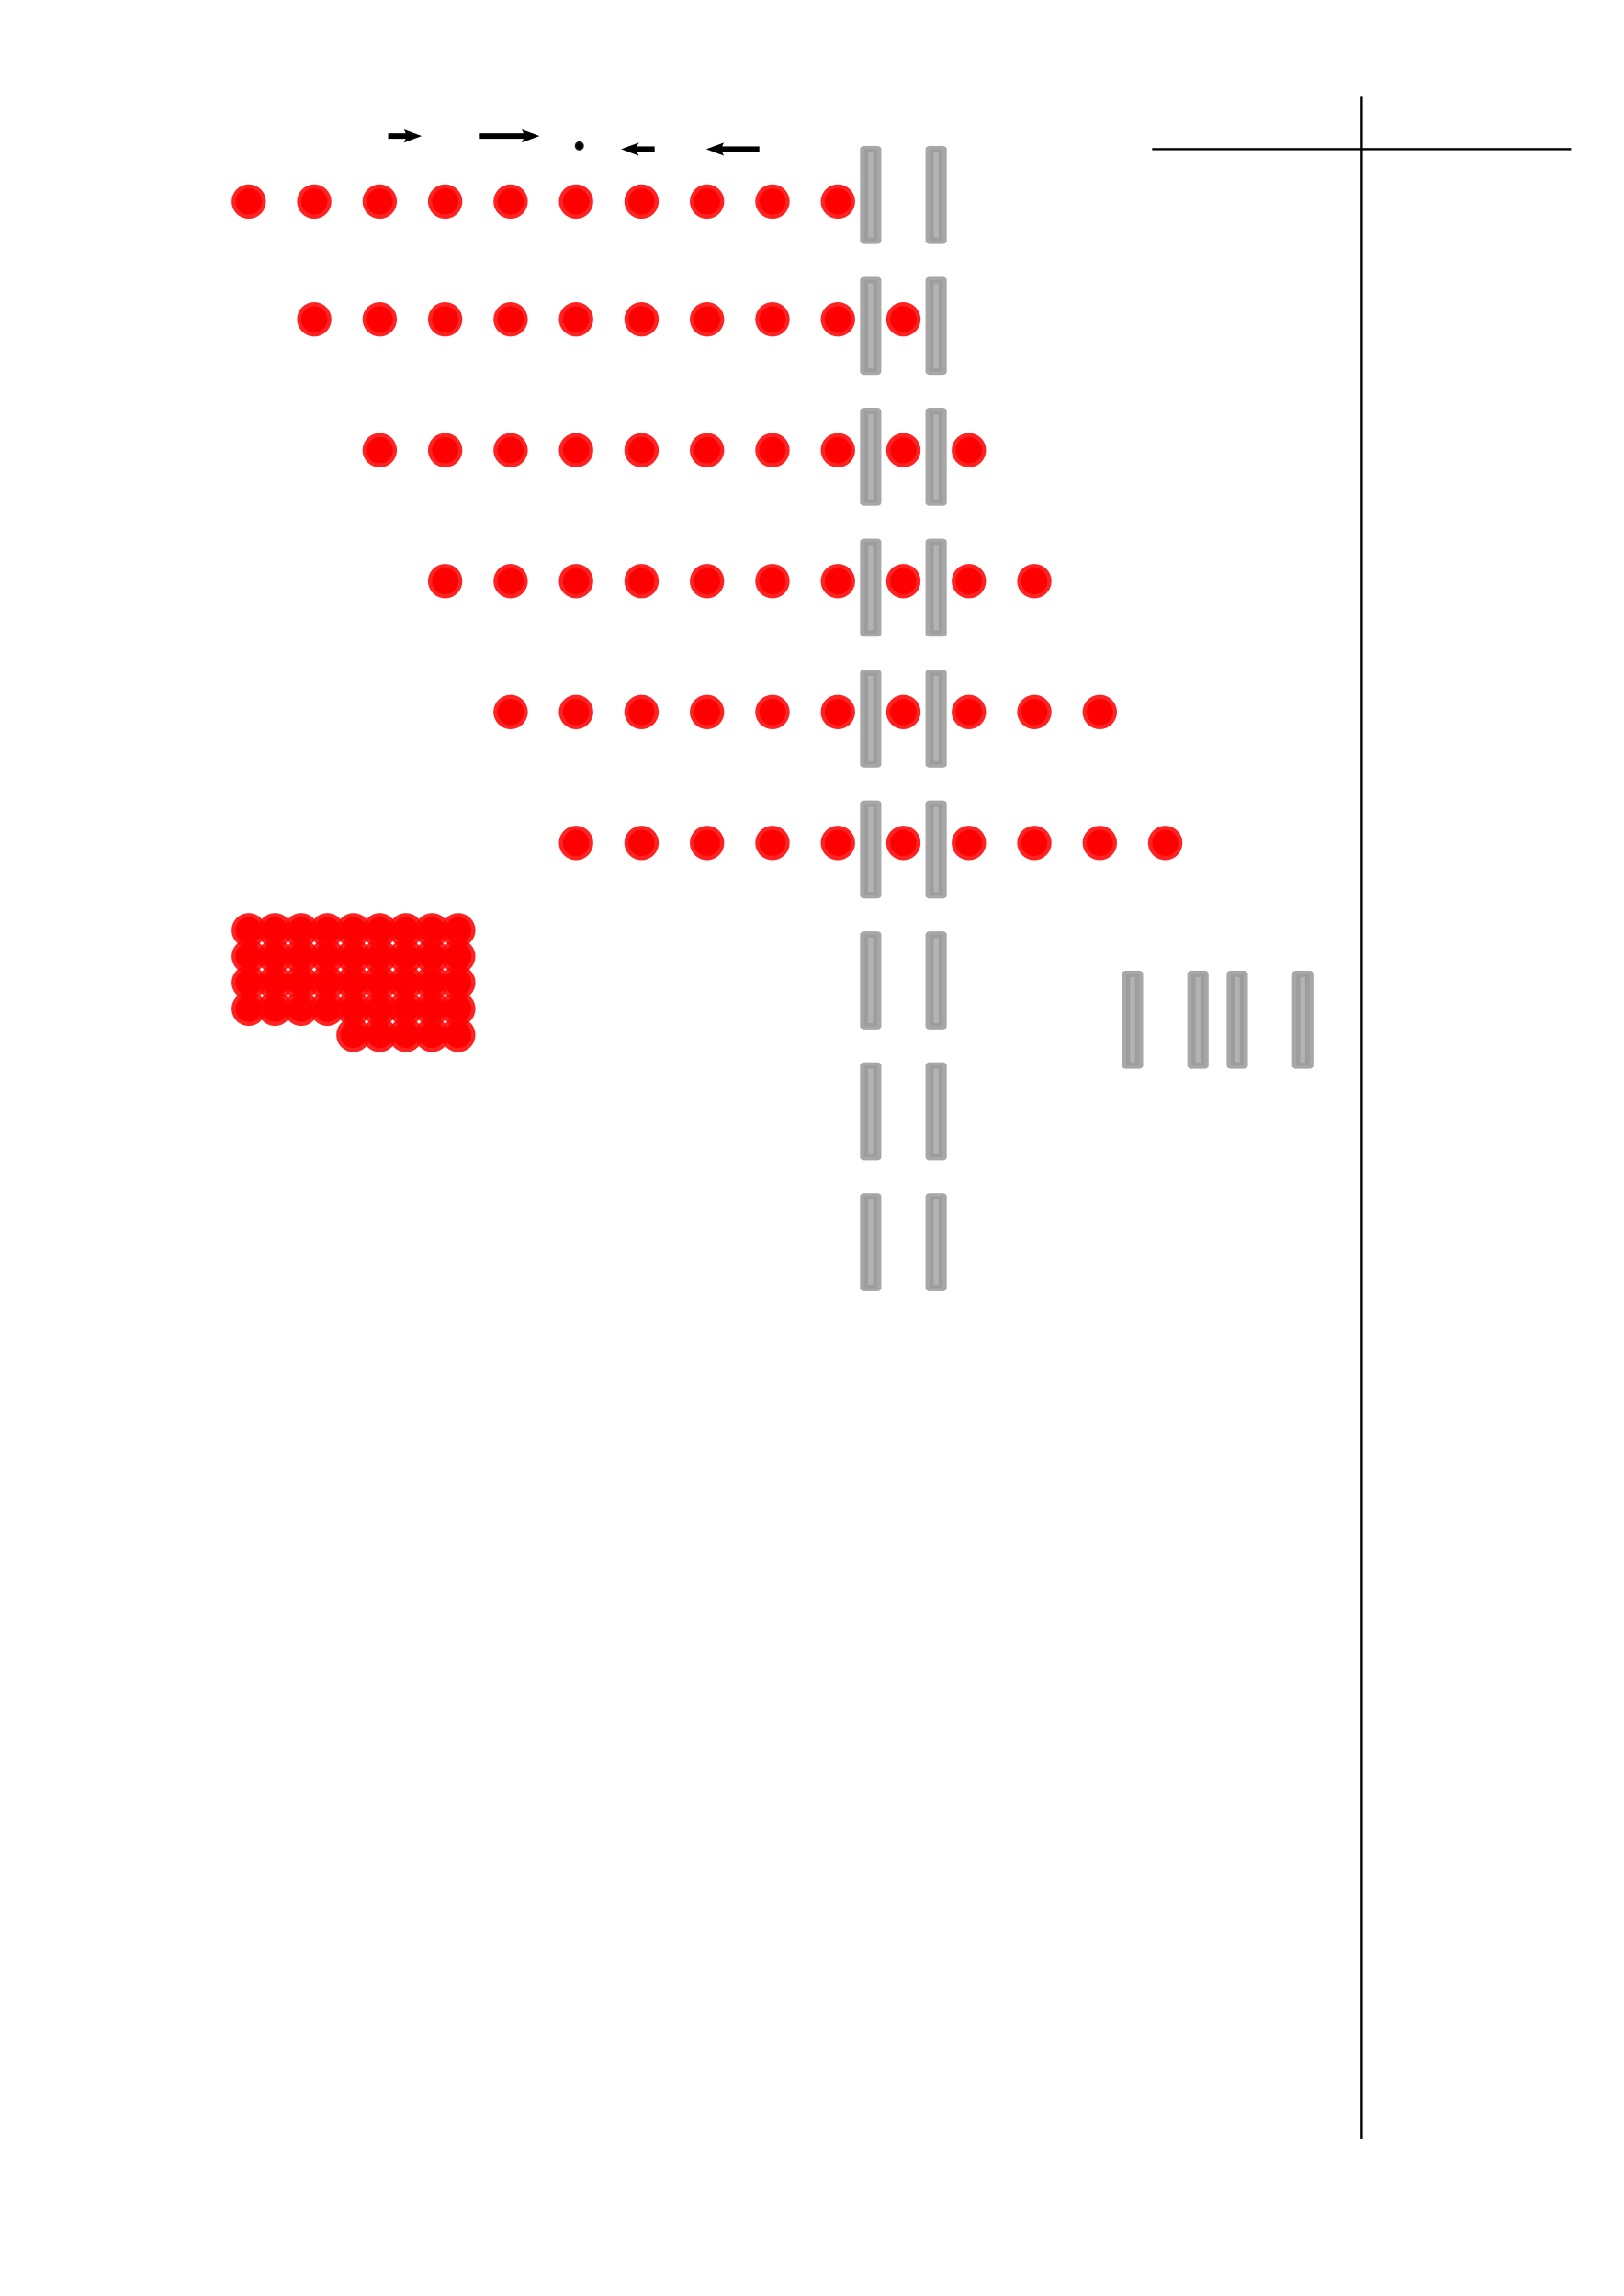
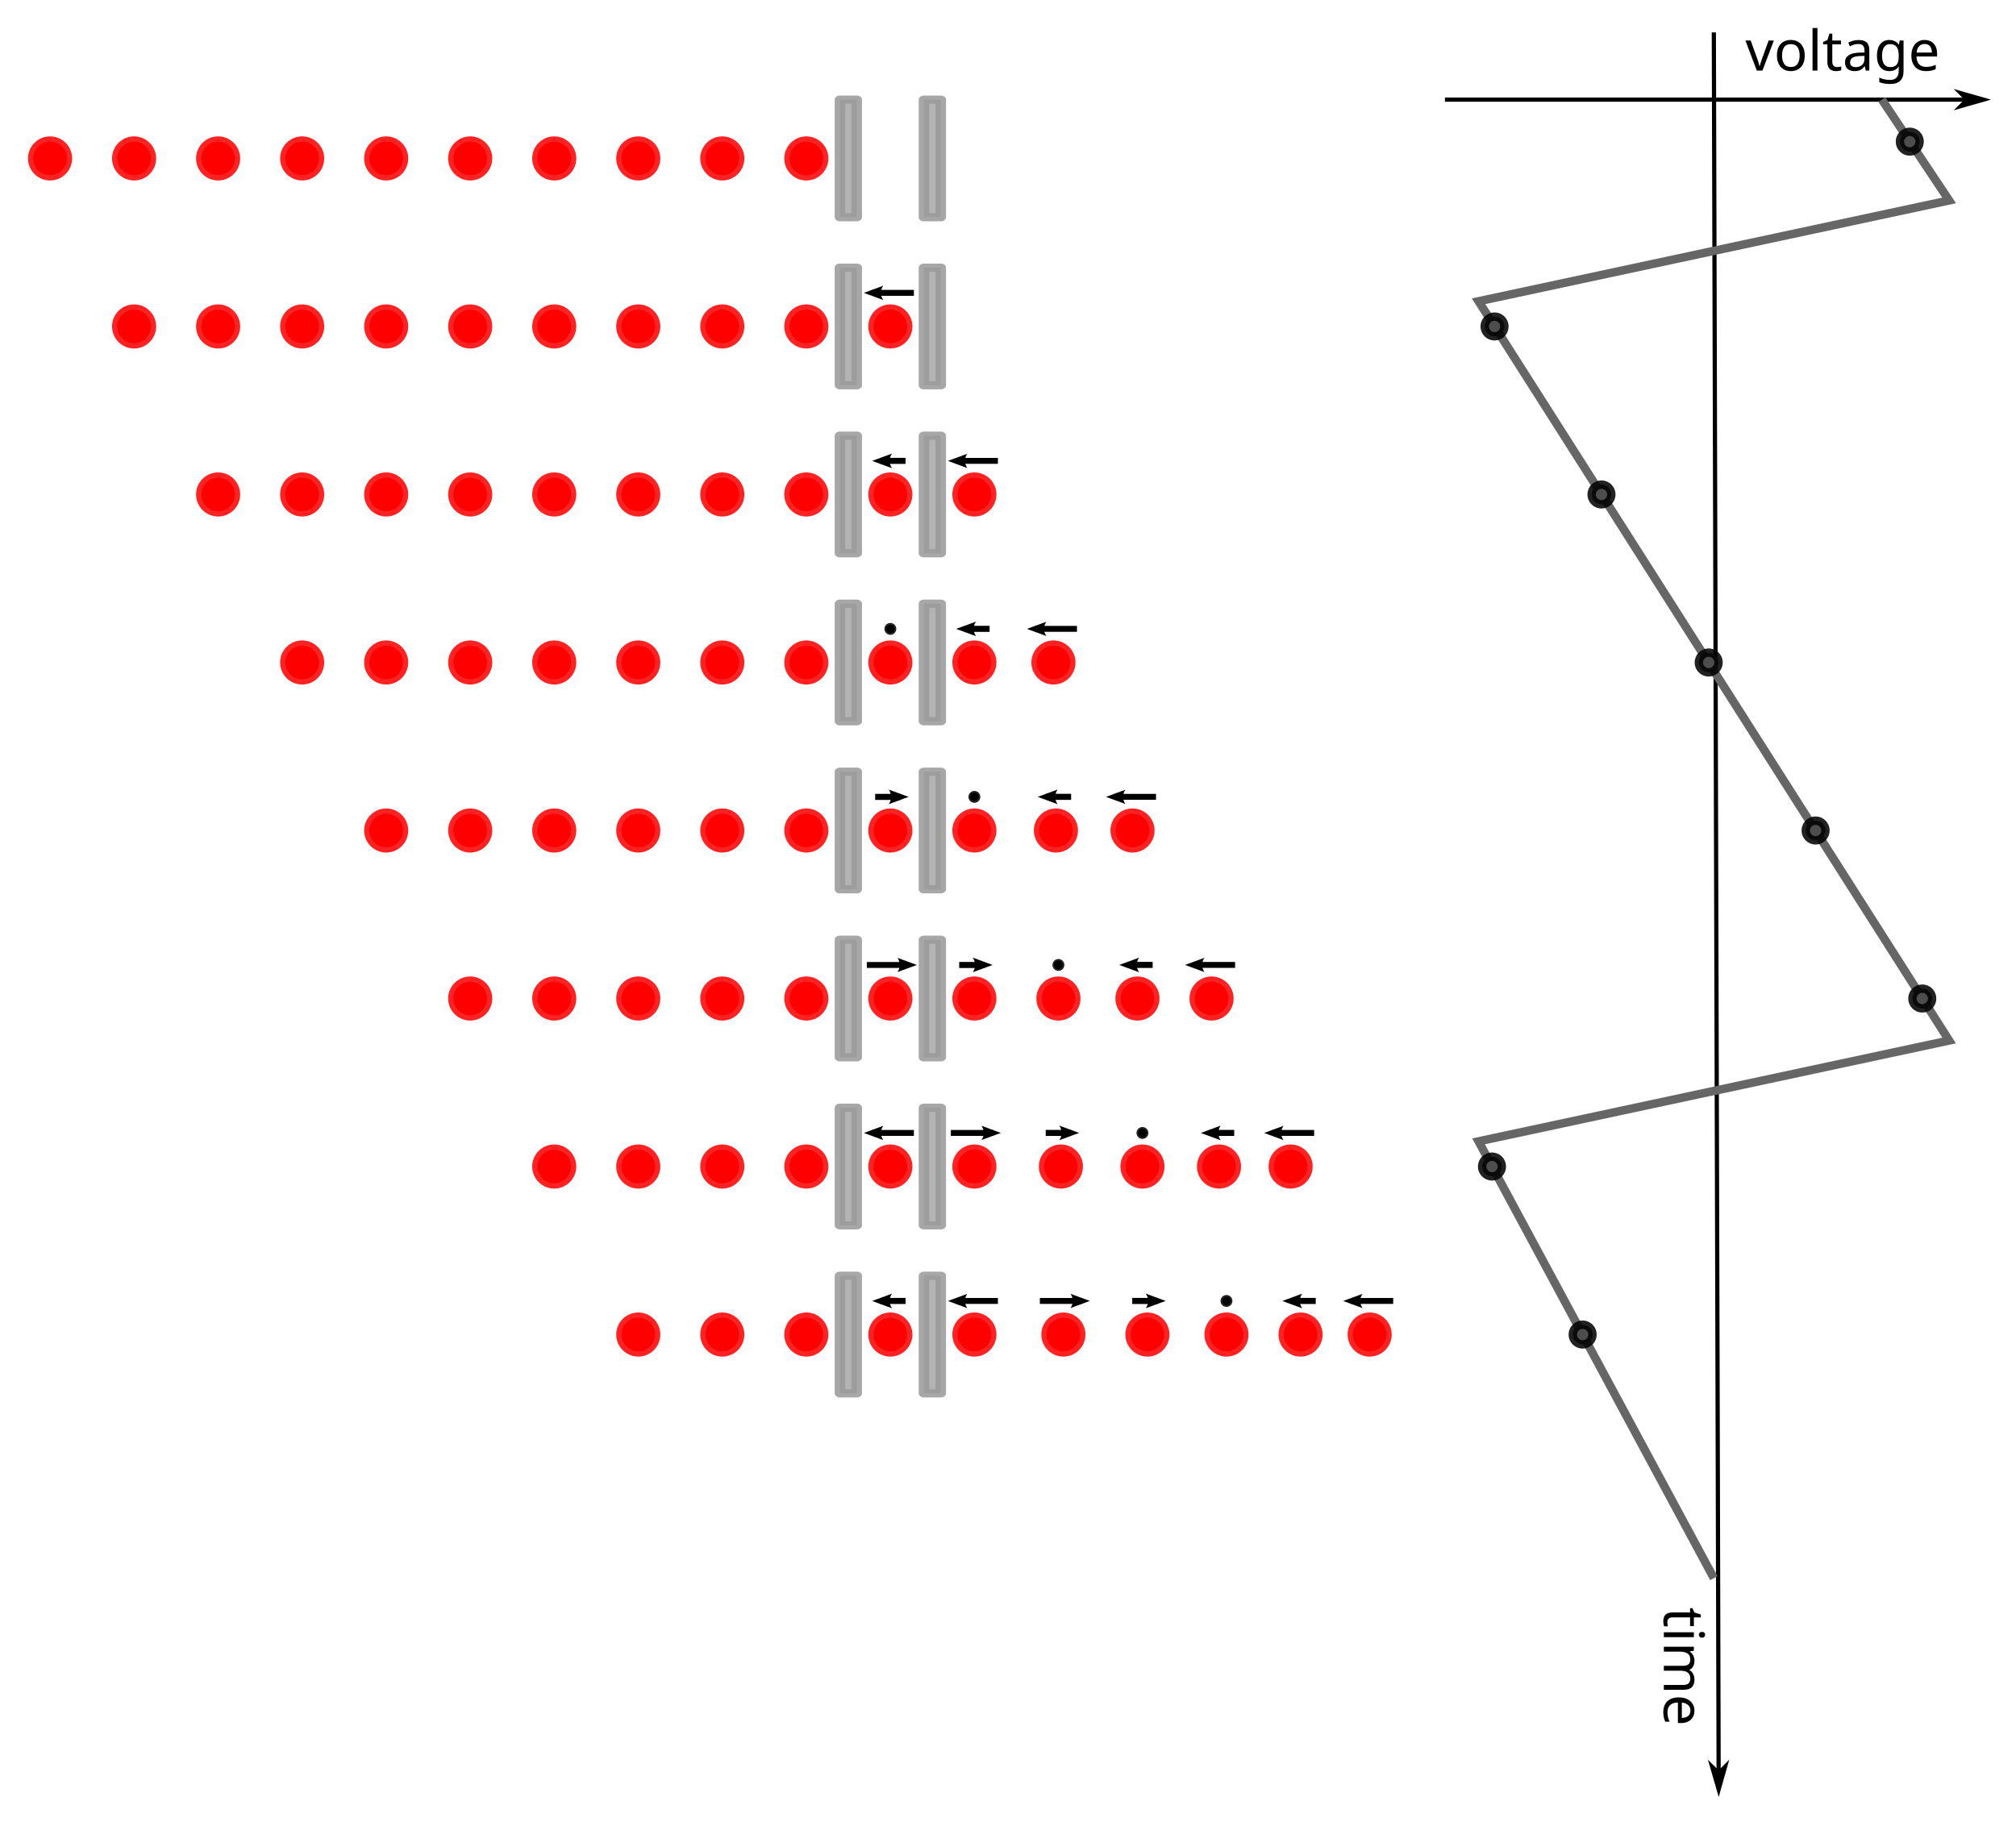
- <svg xmlns="http://www.w3.org/2000/svg" xmlns:xlink="http://www.w3.org/1999/xlink" width="744.094" height="1052.362" id="svg2" version="1.1">
+ <svg xmlns="http://www.w3.org/2000/svg" xmlns:xlink="http://www.w3.org/1999/xlink" width="719.75" height="650.647" id="svg2" version="1.1">
  <defs id="defs4">
-     <marker orient="auto" refY="0.0" refX="0.0" id="Arrow2Mstart" style="overflow:visible">
-       <path id="path4041" style="font-size:12.0;fill-rule:evenodd;stroke-width:0.625;stroke-linejoin:round" d="M 8.719,4.034 L -2.207,0.016 L 8.719,-4.002 C 6.973,-1.63 6.983,1.616 8.719,4.034 z " transform="scale(0.6) translate(0,0)" />
-     </marker>
-     <marker orient="auto" refY="0.0" refX="0.0" id="Arrow2Sstart" style="overflow:visible">
-       <path id="path4047" style="font-size:12.0;fill-rule:evenodd;stroke-width:0.625;stroke-linejoin:round" d="M 8.719,4.034 L -2.207,0.016 L 8.719,-4.002 C 6.973,-1.63 6.983,1.616 8.719,4.034 z " transform="scale(0.3) translate(-2.3,0)" />
-     </marker>
-     <marker orient="auto" refY="0.0" refX="0.0" id="Arrow1Mstart" style="overflow:visible">
-       <path id="path4023" d="M 0.0,0.0 L 5.0,-5.0 L -12.5,0.0 L 5.0,5.0 L 0.0,0.0 z " style="fill-rule:evenodd;stroke:#000000;stroke-width:1.0pt;marker-start:none" transform="scale(0.4) translate(10,0)" />
-     </marker>
-     <marker orient="auto" refY="0.0" refX="0.0" id="Arrow1Sstart" style="overflow:visible">
-       <path id="path4029" d="M 0.0,0.0 L 5.0,-5.0 L -12.5,0.0 L 5.0,5.0 L 0.0,0.0 z " style="fill-rule:evenodd;stroke:#000000;stroke-width:1.0pt;marker-start:none" transform="scale(0.2) translate(6,0)" />
-     </marker>
-     <marker orient="auto" refY="0.0" refX="0.0" id="Arrow1Lstart" style="overflow:visible">
-       <path id="path4017" d="M 0.0,0.0 L 5.0,-5.0 L -12.5,0.0 L 5.0,5.0 L 0.0,0.0 z " style="fill-rule:evenodd;stroke:#000000;stroke-width:1.0pt;marker-start:none" transform="scale(0.8) translate(12.5,0)" />
+     <marker orient="auto" refY="0" refX="0" id="Arrow1Lend" style="overflow:visible">
+       <path id="path4324" d="M 0,0 5,-5 -12.5,0 5,5 0,0 z" style="fill-rule:evenodd;stroke:#000000;stroke-width:1pt;marker-start:none" transform="matrix(-0.8,0,0,-0.8,-10,0)" />
+     </marker>
+     <marker orient="auto" refY="0" refX="0" id="Arrow1Mend" style="overflow:visible">
+       <path id="path4330" d="M 0,0 5,-5 -12.5,0 5,5 0,0 z" style="fill-rule:evenodd;stroke:#000000;stroke-width:1pt;marker-start:none" transform="matrix(-0.4,0,0,-0.4,-4,0)" />
+     </marker>
+     <marker orient="auto" refY="0" refX="0" id="Arrow2Mstart" style="overflow:visible">
+       <path id="path4041" style="font-size:12px;fill-rule:evenodd;stroke-width:0.625;stroke-linejoin:round" d="M 8.719,4.034 -2.207,0.016 8.719,-4.002 c -1.745,2.372 -1.735,5.617 -6e-7,8.035 z" transform="scale(0.6,0.6)" />
+     </marker>
+     <marker orient="auto" refY="0" refX="0" id="Arrow2Sstart" style="overflow:visible">
+       <path id="path4047" style="font-size:12px;fill-rule:evenodd;stroke-width:0.625;stroke-linejoin:round" d="M 8.719,4.034 -2.207,0.016 8.719,-4.002 c -1.745,2.372 -1.735,5.617 -6e-7,8.035 z" transform="matrix(0.3,0,0,0.3,-0.69,0)" />
+     </marker>
+     <marker orient="auto" refY="0" refX="0" id="Arrow1Mstart" style="overflow:visible">
+       <path id="path4023" d="M 0,0 5,-5 -12.5,0 5,5 0,0 z" style="fill-rule:evenodd;stroke:#000000;stroke-width:1pt;marker-start:none" transform="matrix(0.4,0,0,0.4,4,0)" />
+     </marker>
+     <marker orient="auto" refY="0" refX="0" id="Arrow1Sstart" style="overflow:visible">
+       <path id="path4029" d="M 0,0 5,-5 -12.5,0 5,5 0,0 z" style="fill-rule:evenodd;stroke:#000000;stroke-width:1pt;marker-start:none" transform="matrix(0.2,0,0,0.2,1.2,0)" />
+     </marker>
+     <marker orient="auto" refY="0" refX="0" id="Arrow1Lstart" style="overflow:visible">
+       <path id="path4017" d="M 0,0 5,-5 -12.5,0 5,5 0,0 z" style="fill-rule:evenodd;stroke:#000000;stroke-width:1pt;marker-start:none" transform="matrix(0.8,0,0,0.8,10,0)" />
    </marker>
  </defs>
-   <g id="layer1">
-     <path style="fill:none;stroke:#000000;stroke-width:1px;stroke-linecap:butt;stroke-linejoin:miter;stroke-opacity:1" d="m 624,44.362 0,936" id="path2987" />
-     <path style="fill:none;stroke:#000000;stroke-width:1px;stroke-linecap:butt;stroke-linejoin:miter;stroke-opacity:1" d="m 528,68.362 192,0" id="path2989" />
-     <path style="fill:#ff0000;stroke:#ff0000;stroke-width:3.75;stroke-linejoin:round;stroke-miterlimit:4;stroke-opacity:0.867;stroke-dasharray:none;stroke-dashoffset:0" id="path2993" d="m 168,86.362 a 6,6 0 1 1 -12,0 6,6 0 1 1 12,0 z" transform="translate(-48,6)" />
-     <use x="0" y="0" xlink:href="#path2993" id="use2995" transform="translate(300,54)" width="744.094" height="1052.362" />
-     <use x="0" y="0" xlink:href="#path2993" transform="translate(30,0)" id="use2997" width="744.094" height="1052.362" />
-     <use x="0" y="0" xlink:href="#path2993" transform="translate(60,0)" id="use2999" width="744.094" height="1052.362" />
-     <use x="0" y="0" xlink:href="#path2993" transform="translate(90,0)" id="use3001" width="744.094" height="1052.362" />
-     <use x="0" y="0" xlink:href="#path2993" transform="translate(120,0)" id="use3003" width="744.094" height="1052.362" />
-     <use x="0" y="0" xlink:href="#path2993" transform="translate(150,0)" id="use3005" width="744.094" height="1052.362" />
-     <use x="0" y="0" xlink:href="#path2993" transform="translate(180,0)" id="use3007" width="744.094" height="1052.362" />
-     <use x="0" y="0" xlink:href="#path2993" transform="translate(210,0)" id="use3009" width="744.094" height="1052.362" />
-     <use x="0" y="0" xlink:href="#path2993" transform="translate(240,0)" id="use3011" width="744.094" height="1052.362" />
-     <use x="0" y="0" xlink:href="#path2993" transform="translate(270,0)" id="use3013" width="744.094" height="1052.362" />
-     <g id="g3019" transform="matrix(1,0,0,0.7777778,0,15.1916)">
+   <g id="layer1" transform="translate(-12.125,-32.78231)">
+     <path style="fill:none;stroke:#000000;stroke-width:1.5;stroke-linecap:butt;stroke-linejoin:miter;stroke-miterlimit:4;stroke-opacity:1;stroke-dasharray:none;marker-end:url(#Arrow1Mend)" d="m 624,44.362 1.725,627.192" id="path2987" />
+     <path style="fill:none;stroke:#000000;stroke-width:1.5;stroke-linecap:butt;stroke-linejoin:miter;stroke-miterlimit:4;stroke-opacity:1;stroke-dasharray:none;marker-end:url(#Arrow1Mend)" d="m 528,68.362 192,0" id="path2989" />
+     <path style="fill:#ff0000;stroke:#ff0000;stroke-width:3.75;stroke-linejoin:round;stroke-miterlimit:4;stroke-opacity:0.867;stroke-dasharray:none;stroke-dashoffset:0" id="path2993" d="m 168,86.362 c 0,3.314 -2.686,6 -6,6 -3.314,0 -6,-2.686 -6,-6 0,-3.314 2.686,-6 6,-6 3.314,0 6,2.686 6,6 z" transform="translate(-132,3)" />
+     <use x="0" y="0" xlink:href="#path2993" transform="translate(30,2.5237034e-8)" id="use2997" width="744.094" height="1052.362" />
+     <use x="0" y="0" xlink:href="#path2993" transform="translate(60,2.5237034e-8)" id="use2999" width="744.094" height="1052.362" />
+     <use x="0" y="0" xlink:href="#path2993" transform="translate(90,2.5237034e-8)" id="use3001" width="744.094" height="1052.362" />
+     <use x="0" y="0" xlink:href="#path2993" transform="translate(120,2.5237034e-8)" id="use3003" width="744.094" height="1052.362" />
+     <use x="0" y="0" xlink:href="#path2993" transform="translate(150,2.5237034e-8)" id="use3005" width="744.094" height="1052.362" />
+     <use x="0" y="0" xlink:href="#path2993" transform="translate(180,2.5237034e-8)" id="use3007" width="744.094" height="1052.362" />
+     <use x="0" y="0" xlink:href="#path2993" transform="translate(210,2.5237034e-8)" id="use3009" width="744.094" height="1052.362" />
+     <use x="0" y="0" xlink:href="#path2993" transform="translate(240,2.5237034e-8)" id="use3011" width="744.094" height="1052.362" />
+     <use x="0" y="0" xlink:href="#path2993" transform="translate(270,2.5237034e-8)" id="use3013" width="744.094" height="1052.362" />
+     <g id="g3019" transform="matrix(1,0,0,0.7777778,-84,15.1916)">
      <rect y="68.362" x="396" height="54" width="6" id="rect3015" style="fill:#b3b3b3;fill-opacity:1;stroke:#999999;stroke-width:3.75;stroke-linejoin:round;stroke-miterlimit:4;stroke-opacity:0.867;stroke-dasharray:none;stroke-dashoffset:0" />
      <use height="1052.362" width="744.094" transform="translate(30,0)" id="use3017" xlink:href="#rect3015" y="0" x="0" />
    </g>
-     <use x="0" y="0" xlink:href="#g3019" id="use3023" transform="translate(168,378)" width="744.094" height="1052.362" />
    <use x="0" y="0" xlink:href="#g3019" transform="translate(0,60)" id="use3025" width="744.094" height="1052.362" />
-     <use x="0" y="0" xlink:href="#g3019" transform="translate(120,378)" id="use3027" width="744.094" height="1052.362" />
    <use x="0" y="0" xlink:href="#g3019" transform="translate(0,120)" id="use3029" width="744.094" height="1052.362" />
    <use x="0" y="0" xlink:href="#g3019" transform="translate(0,180)" id="use3031" width="744.094" height="1052.362" />
    <use x="0" y="0" xlink:href="#g3019" transform="translate(0,240)" id="use3033" width="744.094" height="1052.362" />
    <use x="0" y="0" xlink:href="#g3019" transform="translate(0,300)" id="use3035" width="744.094" height="1052.362" />
    <use x="0" y="0" xlink:href="#g3019" transform="translate(0,360)" id="use3037" width="744.094" height="1052.362" />
    <use x="0" y="0" xlink:href="#g3019" transform="translate(0,420)" id="use3039" width="744.094" height="1052.362" />
-     <use x="0" y="0" xlink:href="#g3019" transform="translate(0,480)" id="use3041" width="744.094" height="1052.362" />
-     <use x="0" y="0" xlink:href="#use2995" id="use3062" transform="translate(-30,0)" width="744.094" height="1052.362" />
-     <use x="0" y="0" xlink:href="#use2995" transform="translate(-210,60)" id="use3064" width="744.094" height="1052.362" />
-     <use x="0" y="0" xlink:href="#use2995" transform="translate(-180,120)" id="use3066" width="744.094" height="1052.362" />
-     <use x="0" y="0" xlink:href="#use2995" transform="translate(90,180)" id="use3068" width="744.094" height="1052.362" />
-     <use x="0" y="0" xlink:href="#use2995" transform="translate(-180,180)" id="use3070" width="744.094" height="1052.362" />
-     <use x="0" y="0" xlink:href="#use2995" transform="translate(-300,280)" id="use3072" width="744.094" height="1052.362" />
-     <use x="0" y="0" xlink:href="#use2995" transform="translate(-300,292)" id="use3074" width="744.094" height="1052.362" />
-     <use x="0" y="0" xlink:href="#use2995" transform="translate(-300,304)" id="use3076" width="744.094" height="1052.362" />
-     <use x="0" y="0" xlink:href="#use2995" transform="translate(-300,316)" id="use3078" width="744.094" height="1052.362" />
-     <use x="0" y="0" xlink:href="#use2995" transform="translate(-210,120)" id="use3080" width="744.094" height="1052.362" />
-     <use x="0" y="0" xlink:href="#use2995" transform="translate(-90,0)" id="use3082" width="744.094" height="1052.362" />
-     <use x="0" y="0" xlink:href="#use2995" transform="translate(-180,60)" id="use3084" width="744.094" height="1052.362" />
-     <use x="0" y="0" xlink:href="#use2995" transform="translate(-150,120)" id="use3086" width="744.094" height="1052.362" />
-     <use x="0" y="0" xlink:href="#use2995" transform="translate(-150,180)" id="use3088" width="744.094" height="1052.362" />
-     <use x="0" y="0" xlink:href="#use2995" transform="translate(-120,240)" id="use3090" width="744.094" height="1052.362" />
-     <use x="0" y="0" xlink:href="#use2995" transform="translate(-288,280)" id="use3092" width="744.094" height="1052.362" />
-     <use x="0" y="0" xlink:href="#use2995" transform="translate(-288,292)" id="use3094" width="744.094" height="1052.362" />
-     <use x="0" y="0" xlink:href="#use2995" transform="translate(-288,304)" id="use3096" width="744.094" height="1052.362" />
-     <use x="0" y="0" xlink:href="#use2995" transform="translate(-288,316)" id="use3098" width="744.094" height="1052.362" />
-     <use x="0" y="0" xlink:href="#use2995" transform="translate(-240,60)" id="use3100" width="744.094" height="1052.362" />
-     <use x="0" y="0" xlink:href="#use2995" transform="translate(-270,0)" id="use3102" width="744.094" height="1052.362" />
-     <use x="0" y="0" xlink:href="#use2995" transform="translate(-150,60)" id="use3104" width="744.094" height="1052.362" />
-     <use x="0" y="0" xlink:href="#use2995" transform="translate(-120,120)" id="use3106" width="744.094" height="1052.362" />
-     <use x="0" y="0" xlink:href="#use2995" transform="translate(-120,180)" id="use3108" width="744.094" height="1052.362" />
-     <use x="0" y="0" xlink:href="#use2995" transform="translate(-90,240)" id="use3110" width="744.094" height="1052.362" />
-     <use x="0" y="0" xlink:href="#use2995" transform="translate(-276,280)" id="use3112" width="744.094" height="1052.362" />
-     <use x="0" y="0" xlink:href="#use2995" transform="translate(-276,292)" id="use3114" width="744.094" height="1052.362" />
-     <use x="0" y="0" xlink:href="#use2995" transform="translate(-276,304)" id="use3116" width="744.094" height="1052.362" />
-     <use x="0" y="0" xlink:href="#use2995" transform="translate(-276,316)" id="use3118" width="744.094" height="1052.362" />
-     <use x="0" y="0" xlink:href="#use2995" transform="translate(120,240)" id="use3120" width="744.094" height="1052.362" />
-     <use x="0" y="0" xlink:href="#use2995" transform="translate(-240,0)" id="use3122" width="744.094" height="1052.362" />
-     <use x="0" y="0" xlink:href="#use2995" transform="translate(-120,60)" id="use3124" width="744.094" height="1052.362" />
-     <use x="0" y="0" xlink:href="#use2995" transform="translate(-90,120)" id="use3126" width="744.094" height="1052.362" />
-     <use x="0" y="0" xlink:href="#use2995" transform="translate(-90,180)" id="use3128" width="744.094" height="1052.362" />
-     <use x="0" y="0" xlink:href="#use2995" transform="translate(-60,240)" id="use3130" width="744.094" height="1052.362" />
-     <use x="0" y="0" xlink:href="#use2995" transform="translate(-264,280)" id="use3132" width="744.094" height="1052.362" />
-     <use x="0" y="0" xlink:href="#use2995" transform="translate(-264,292)" id="use3134" width="744.094" height="1052.362" />
-     <use x="0" y="0" xlink:href="#use2995" transform="translate(-264,304)" id="use3136" width="744.094" height="1052.362" />
-     <use x="0" y="0" xlink:href="#use2995" transform="translate(-264,316)" id="use3138" width="744.094" height="1052.362" />
-     <use x="0" y="0" xlink:href="#use2995" transform="translate(-150,240)" id="use3140" width="744.094" height="1052.362" />
-     <use x="0" y="0" xlink:href="#use2995" transform="translate(-210,0)" id="use3142" width="744.094" height="1052.362" />
-     <use x="0" y="0" xlink:href="#use2995" transform="translate(-90,60)" id="use3144" width="744.094" height="1052.362" />
-     <use x="0" y="0" xlink:href="#use2995" transform="translate(-60,120)" id="use3146" width="744.094" height="1052.362" />
-     <use x="0" y="0" xlink:href="#use2995" transform="translate(-60,180)" id="use3148" width="744.094" height="1052.362" />
-     <use x="0" y="0" xlink:href="#use2995" transform="translate(-30,240)" id="use3150" width="744.094" height="1052.362" />
-     <use x="0" y="0" xlink:href="#use2995" transform="translate(-252,280)" id="use3152" width="744.094" height="1052.362" />
-     <use x="0" y="0" xlink:href="#use2995" transform="translate(-252,292)" id="use3154" width="744.094" height="1052.362" />
-     <use x="0" y="0" xlink:href="#use2995" transform="translate(-252,304)" id="use3156" width="744.094" height="1052.362" />
-     <use x="0" y="0" xlink:href="#use2995" transform="translate(-252,316)" id="use3158" width="744.094" height="1052.362" />
-     <use x="0" y="0" xlink:href="#use2995" transform="translate(-252,328)" id="use3160" width="744.094" height="1052.362" />
-     <use x="0" y="0" xlink:href="#use2995" transform="translate(-30,60)" id="use3162" width="744.094" height="1052.362" />
-     <use x="0" y="0" xlink:href="#use2995" transform="translate(-60,60)" id="use3164" width="744.094" height="1052.362" />
-     <use x="0" y="0" xlink:href="#use2995" transform="translate(-30,120)" id="use3166" width="744.094" height="1052.362" />
-     <use x="0" y="0" xlink:href="#use2995" transform="translate(-30,180)" id="use3168" width="744.094" height="1052.362" />
-     <use x="0" y="0" xlink:href="#use2995" transform="translate(60,240)" id="use3170" width="744.094" height="1052.362" />
-     <use x="0" y="0" xlink:href="#use2995" transform="translate(-240,280)" id="use3172" width="744.094" height="1052.362" />
-     <use x="0" y="0" xlink:href="#use2995" transform="translate(-240,292)" id="use3174" width="744.094" height="1052.362" />
-     <use x="0" y="0" xlink:href="#use2995" transform="translate(-240,304)" id="use3176" width="744.094" height="1052.362" />
-     <use x="0" y="0" xlink:href="#use2995" transform="translate(-240,316)" id="use3178" width="744.094" height="1052.362" />
-     <use x="0" y="0" xlink:href="#use2995" transform="translate(-240,328)" id="use3180" width="744.094" height="1052.362" />
-     <use x="0" y="0" xlink:href="#use2995" transform="translate(-120,0)" id="use3182" width="744.094" height="1052.362" />
-     <use x="0" y="0" xlink:href="#use2995" transform="translate(30,60)" id="use3184" width="744.094" height="1052.362" />
-     <use x="0" y="0" xlink:href="#use2995" transform="translate(0,120)" id="use3186" width="744.094" height="1052.362" />
-     <use x="0" y="0" xlink:href="#use2995" transform="translate(30,180)" id="use3188" width="744.094" height="1052.362" />
-     <use x="0" y="0" xlink:href="#use2995" transform="translate(30,240)" id="use3190" width="744.094" height="1052.362" />
-     <use x="0" y="0" xlink:href="#use2995" transform="translate(-228,280)" id="use3192" width="744.094" height="1052.362" />
-     <use x="0" y="0" xlink:href="#use2995" transform="translate(-228,292)" id="use3194" width="744.094" height="1052.362" />
-     <use x="0" y="0" xlink:href="#use2995" transform="translate(-228,304)" id="use3196" width="744.094" height="1052.362" />
-     <use x="0" y="0" xlink:href="#use2995" transform="translate(-228,316)" id="use3198" width="744.094" height="1052.362" />
-     <use x="0" y="0" xlink:href="#use2995" transform="translate(-228,328)" id="use3200" width="744.094" height="1052.362" />
-     <use x="0" y="0" xlink:href="#use2995" transform="translate(-180,0)" id="use3202" width="744.094" height="1052.362" />
-     <use x="0" y="0" xlink:href="#use2995" transform="translate(0,60)" id="use3204" width="744.094" height="1052.362" />
-     <use x="0" y="0" xlink:href="#use2995" transform="translate(60,120)" id="use3206" width="744.094" height="1052.362" />
-     <use x="0" y="0" xlink:href="#use2995" transform="translate(0,180)" id="use3208" width="744.094" height="1052.362" />
-     <use x="0" y="0" xlink:href="#use2995" transform="translate(0,240)" id="use3210" width="744.094" height="1052.362" />
-     <use x="0" y="0" xlink:href="#use2995" transform="translate(-216,280)" id="use3212" width="744.094" height="1052.362" />
-     <use x="0" y="0" xlink:href="#use2995" transform="translate(-216,292)" id="use3214" width="744.094" height="1052.362" />
-     <use x="0" y="0" xlink:href="#use2995" transform="translate(-216,304)" id="use3216" width="744.094" height="1052.362" />
-     <use x="0" y="0" xlink:href="#use2995" transform="translate(-216,316)" id="use3218" width="744.094" height="1052.362" />
-     <use x="0" y="0" xlink:href="#use2995" transform="translate(-216,328)" id="use3220" width="744.094" height="1052.362" />
-     <use x="0" y="0" xlink:href="#use2995" transform="translate(-150,0)" id="use3222" width="744.094" height="1052.362" />
-     <use x="0" y="0" xlink:href="#use2995" transform="translate(-60,0)" id="use3224" width="744.094" height="1052.362" />
-     <use x="0" y="0" xlink:href="#use2995" transform="translate(30,120)" id="use3226" width="744.094" height="1052.362" />
-     <use x="0" y="0" xlink:href="#use2995" transform="translate(60,180)" id="use3228" width="744.094" height="1052.362" />
-     <use x="0" y="0" xlink:href="#use2995" transform="translate(90,240)" id="use3230" width="744.094" height="1052.362" />
-     <use x="0" y="0" xlink:href="#use2995" transform="translate(-204,280)" id="use3232" width="744.094" height="1052.362" />
-     <use x="0" y="0" xlink:href="#use2995" transform="translate(-204,292)" id="use3234" width="744.094" height="1052.362" />
-     <use x="0" y="0" xlink:href="#use2995" transform="translate(-204,304)" id="use3236" width="744.094" height="1052.362" />
-     <use x="0" y="0" xlink:href="#use2995" transform="translate(-204,316)" id="use3238" width="744.094" height="1052.362" />
-     <use x="0" y="0" xlink:href="#use2995" transform="translate(-204,328)" id="use3240" width="744.094" height="1052.362" />
-     <path style="fill:none;stroke:#000000;stroke-width:2.5;stroke-linecap:butt;stroke-linejoin:miter;stroke-miterlimit:4;stroke-opacity:1;stroke-dasharray:none;marker-start:url(#Arrow2Sstart)" d="m 327,68.362 21,0" id="path3242" />
-     <path style="fill:none;stroke:#000000;stroke-width:2.5;stroke-linecap:butt;stroke-linejoin:miter;stroke-opacity:1;marker-end:none;marker-start:url(#Arrow2Sstart);stroke-miterlimit:4;stroke-dasharray:none" d="m 288,68.362 12,0" id="path3244" />
-     <path id="path6330" d="m 243.87,62.362 -24,0" style="fill:none;stroke:#000000;stroke-width:2.5;stroke-linecap:butt;stroke-linejoin:miter;stroke-miterlimit:4;stroke-opacity:1;stroke-dasharray:none;marker-start:url(#Arrow2Sstart)" />
-     <path id="path6332" d="m 189.87,62.362 -12,0" style="fill:none;stroke:#000000;stroke-width:2.5;stroke-linecap:butt;stroke-linejoin:miter;stroke-miterlimit:4;stroke-opacity:1;stroke-dasharray:none;marker-start:url(#Arrow2Sstart);marker-end:none" />
-     <path style="fill:#000000;fill-opacity:1;stroke:#000000;stroke-width:2.5;stroke-linejoin:round;stroke-miterlimit:4;stroke-opacity:0.867;stroke-dasharray:none;stroke-dashoffset:0" id="path6334" d="m 270,65.362 a 3,3 0 1 1 -6,0 3,3 0 1 1 6,0 z" transform="matrix(0.5,0,0,0.5,132,34.18109)" />
+     <use x="0" y="0" xlink:href="#use2995" id="use3062" transform="translate(-30,3)" width="744.094" height="1052.362" />
+     <use x="0" y="0" xlink:href="#use2995" transform="translate(-210,63)" id="use3064" width="744.094" height="1052.362" />
+     <use x="0" y="0" xlink:href="#use2995" transform="translate(-180,123)" id="use3066" width="744.094" height="1052.362" />
+     <use x="0" y="0" xlink:href="#use2995" transform="translate(-180,183)" id="use3070" width="744.094" height="1052.362" />
+     <use x="0" y="0" xlink:href="#use2995" transform="translate(-210,123)" id="use3080" width="744.094" height="1052.362" />
+     <use x="0" y="0" xlink:href="#use2995" transform="translate(-90,3)" id="use3082" width="744.094" height="1052.362" />
+     <use x="0" y="0" xlink:href="#use2995" transform="translate(-180,63)" id="use3084" width="744.094" height="1052.362" />
+     <use x="0" y="0" xlink:href="#use2995" transform="translate(-150,123)" id="use3086" width="744.094" height="1052.362" />
+     <use x="0" y="0" xlink:href="#use2995" transform="translate(-150,183)" id="use3088" width="744.094" height="1052.362" />
+     <use x="0" y="0" xlink:href="#use2995" transform="translate(-120,243)" id="use3090" width="744.094" height="1052.362" />
+     <use x="0" y="0" xlink:href="#use2995" transform="translate(-90,363)" id="use3092" width="744.094" height="1052.362" />
+     <use x="0" y="0" xlink:href="#use2995" transform="translate(-240,63)" id="use3100" width="744.094" height="1052.362" />
+     <use x="0" y="0" xlink:href="#use2995" transform="translate(-270,3)" id="use3102" width="744.094" height="1052.362" />
+     <use x="0" y="0" xlink:href="#use2995" transform="translate(-150,63)" id="use3104" width="744.094" height="1052.362" />
+     <use x="0" y="0" xlink:href="#use2995" transform="translate(-120,123)" id="use3106" width="744.094" height="1052.362" />
+     <use x="0" y="0" xlink:href="#use2995" transform="translate(-120,183)" id="use3108" width="744.094" height="1052.362" />
+     <use x="0" y="0" xlink:href="#use2995" transform="translate(-90,243)" id="use3110" width="744.094" height="1052.362" />
+     <use x="0" y="0" xlink:href="#use2995" transform="translate(-240,3)" id="use3122" width="744.094" height="1052.362" />
+     <use x="0" y="0" xlink:href="#use2995" transform="translate(-120,63)" id="use3124" width="744.094" height="1052.362" />
+     <use x="0" y="0" xlink:href="#use2995" transform="translate(-90,123)" id="use3126" width="744.094" height="1052.362" />
+     <use x="0" y="0" xlink:href="#use2995" transform="translate(-90,183)" id="use3128" width="744.094" height="1052.362" />
+     <use x="0" y="0" xlink:href="#use2995" transform="translate(-60,243)" id="use3130" width="744.094" height="1052.362" />
+     <use x="0" y="0" xlink:href="#use2995" transform="translate(-150,243)" id="use3140" width="744.094" height="1052.362" />
+     <use x="0" y="0" xlink:href="#use2995" transform="translate(-210,3)" id="use3142" width="744.094" height="1052.362" />
+     <use x="0" y="0" xlink:href="#use2995" transform="translate(-90,63)" id="use3144" width="744.094" height="1052.362" />
+     <use x="0" y="0" xlink:href="#use2995" transform="translate(-60,123)" id="use3146" width="744.094" height="1052.362" />
+     <use x="0" y="0" xlink:href="#use2995" transform="translate(-60,183)" id="use3148" width="744.094" height="1052.362" />
+     <use x="0" y="0" xlink:href="#use2995" transform="translate(-30,243)" id="use3150" width="744.094" height="1052.362" />
+     <use x="0" y="0" xlink:href="#use2995" transform="translate(-30,63)" id="use3162" width="744.094" height="1052.362" />
+     <use x="0" y="0" xlink:href="#use2995" transform="translate(-60,63)" id="use3164" width="744.094" height="1052.362" />
+     <use x="0" y="0" xlink:href="#use2995" transform="translate(-30,123)" id="use3166" width="744.094" height="1052.362" />
+     <use x="0" y="0" xlink:href="#use2995" transform="translate(-30,183)" id="use3168" width="744.094" height="1052.362" />
+     <use x="0" y="0" xlink:href="#use2995" transform="translate(-120,3)" id="use3182" width="744.094" height="1052.362" />
+     <use x="0" y="0" xlink:href="#use2995" transform="translate(-30,303)" id="use3194" width="744.094" height="1052.362" />
+     <use x="0" y="0" xlink:href="#use2995" transform="translate(-30,363)" id="use3196" width="744.094" height="1052.362" />
+     <use x="0" y="0" xlink:href="#use2995" transform="translate(-180,3)" id="use3202" width="744.094" height="1052.362" />
+     <use x="0" y="0" xlink:href="#use2995" transform="translate(-60,303)" id="use3212" width="744.094" height="1052.362" />
+     <use x="0" y="0" xlink:href="#use2995" transform="translate(-60,363)" id="use3214" width="744.094" height="1052.362" />
+     <use x="0" y="0" xlink:href="#use2995" transform="translate(-150,3)" id="use3222" width="744.094" height="1052.362" />
+     <use x="0" y="0" xlink:href="#use2995" transform="translate(-60,3)" id="use3224" width="744.094" height="1052.362" />
+     <use x="0" y="0" xlink:href="#use2995" transform="translate(-90,303)" id="use3232" width="744.094" height="1052.362" />
+     <use x="0" y="0" xlink:href="#use2995" transform="translate(-120,303)" id="use3234" width="744.094" height="1052.362" />
+     <g id="g3492" transform="translate(0,3)">
+       <use height="1052.362" width="744.094" transform="translate(300,57)" id="use2995" xlink:href="#path2993" y="0" x="0" />
+       <path id="path3242" d="m 323.4,134.362 15,0" style="fill:none;stroke:#000000;stroke-width:2.113;stroke-linecap:butt;stroke-linejoin:miter;stroke-miterlimit:4;stroke-opacity:1;stroke-dasharray:none;marker-start:url(#Arrow2Sstart)" />
+     </g>
+     <g id="g3488" transform="translate(0,3)">
+       <use height="1052.362" width="744.094" id="use3204" transform="translate(0,60)" xlink:href="#use2995" y="0" x="0" />
+       <path id="path3244" d="m 326.423,194.362 9,0" style="fill:none;stroke:#000000;stroke-width:2.165;stroke-linecap:butt;stroke-linejoin:miter;stroke-miterlimit:4;stroke-opacity:1;stroke-dasharray:none;marker-start:url(#Arrow2Sstart);marker-end:none" />
+     </g>
+     <g id="g3480" transform="translate(0,3)">
+       <use height="1052.362" width="744.094" id="use3186" transform="translate(0,120)" xlink:href="#use2995" y="0" x="0" />
+       <path transform="matrix(0.5,0,0,0.5,196.5,221.6811)" d="m 270,65.362 c 0,1.657 -1.343,3 -3,3 -1.657,0 -3,-1.343 -3,-3 0,-1.657 1.343,-3 3,-3 1.657,0 3,1.343 3,3 z" id="path6334" style="fill:#000000;fill-opacity:1;stroke:#000000;stroke-width:2.5;stroke-linejoin:round;stroke-miterlimit:4;stroke-opacity:0.867;stroke-dasharray:none;stroke-dashoffset:0" />
+     </g>
+     <g id="g3418" transform="translate(0,3)">
+       <use height="1052.362" width="744.094" id="use3210" transform="translate(0,240)" xlink:href="#use2995" y="0" x="0" />
+       <path style="fill:none;stroke:#000000;stroke-width:2.113;stroke-linecap:butt;stroke-linejoin:miter;stroke-miterlimit:4;stroke-opacity:1;stroke-dasharray:none;marker-start:url(#Arrow2Sstart)" d="m 336.6,374.383 -15,0" id="path3278" />
+     </g>
+     <g id="g3468" transform="translate(0,3)">
+       <use height="1052.362" width="744.094" id="use3208" transform="translate(0,180)" xlink:href="#use2995" y="0" x="0" />
+       <path style="fill:none;stroke:#000000;stroke-width:2.165;stroke-linecap:butt;stroke-linejoin:miter;stroke-miterlimit:4;stroke-opacity:1;stroke-dasharray:none;marker-start:url(#Arrow2Sstart);marker-end:none" d="m 333.577,314.362 -9,0" id="path3280" />
+     </g>
+     <g id="g3484" transform="translate(0,3)">
+       <use height="1052.362" width="744.094" id="use3184" transform="translate(30,60)" xlink:href="#use2995" y="0" x="0" />
+       <use height="1052.362" width="744.094" transform="translate(30,60)" id="use3282" xlink:href="#path3242" y="0" x="0" />
+     </g>
+     <g id="g3472" transform="translate(-1.776271,3)">
+       <use height="1052.362" width="744.094" id="use3206" transform="translate(60,120)" xlink:href="#use2995" y="0" x="0" />
+       <use height="1052.362" width="744.094" transform="translate(60,119.9899)" id="use3284" xlink:href="#path3242" y="0" x="0" />
+     </g>
+     <g id="g3476" transform="translate(0,3)">
+       <use height="1052.362" width="744.094" id="use3226" transform="translate(30,120)" xlink:href="#use2995" y="0" x="0" />
+       <use height="1052.362" width="744.094" transform="translate(30,59.9896)" id="use3286" xlink:href="#path3244" y="0" x="0" />
+     </g>
+     <g id="g3390" transform="translate(0,9)">
+       <use height="1052.362" width="744.094" id="use3192" transform="translate(0,294)" xlink:href="#use2995" y="0" x="0" />
+       <use height="1052.362" width="744.094" transform="translate(-3.2896683e-6,294)" id="use3288" xlink:href="#path3242" y="0" x="0" />
+     </g>
+     <g id="g3456" transform="translate(-3.552271,3)">
+       <use height="1052.362" width="744.094" id="use3068" transform="translate(90,180)" xlink:href="#use2995" y="0" x="0" />
+       <use height="1052.362" width="744.094" transform="translate(90,179.9795)" id="use3290" xlink:href="#path3242" y="0" x="0" />
+     </g>
+     <g id="g3440" transform="translate(-5.328274,3)">
+       <use height="1052.362" width="744.094" id="use3120" transform="translate(120,240)" xlink:href="#use2995" y="0" x="0" />
+       <use height="1052.362" width="744.094" transform="translate(120,240.0002)" id="use3292" xlink:href="#path3242" y="0" x="0" />
+     </g>
+     <g id="g3362" transform="translate(-8.880274,3)">
+       <use height="1052.362" width="744.094" id="use3074" transform="translate(180,360)" xlink:href="#use2995" y="0" x="0" />
+       <use height="1052.362" width="744.094" transform="translate(180,360)" id="use3302" xlink:href="#path3242" y="0" x="0" />
+     </g>
+     <g id="g3382" transform="translate(0,3)">
+       <use height="1052.362" width="744.094" id="use3176" transform="translate(30,360)" xlink:href="#use2995" y="0" x="0" />
+       <use height="1052.362" width="744.094" transform="translate(30,360)" id="use3304" xlink:href="#path3242" y="0" x="0" />
+     </g>
+     <g id="g3410" transform="translate(-7.104274,9)">
+       <use height="1052.362" width="744.094" id="use3112" transform="translate(150,294)" xlink:href="#use2995" y="0" x="0" />
+       <use height="1052.362" width="744.094" transform="translate(150,294)" id="use3306" xlink:href="#path3242" y="0" x="0" />
+     </g>
+     <g id="g3432" transform="translate(-1.776,3)">
+       <use height="1052.362" width="744.094" id="use3230" transform="translate(90,240)" xlink:href="#use2995" y="0" x="0" />
+       <use height="1052.362" width="744.094" transform="translate(90,180)" id="use3308" xlink:href="#path3244" y="0" x="0" />
+     </g>
+     <g id="g3460" transform="translate(-0.888,3)">
+       <use height="1052.362" width="744.094" id="use3228" transform="translate(60,180)" xlink:href="#use2995" y="0" x="0" />
+       <use height="1052.362" width="744.094" transform="translate(60,119.9792)" id="use3310" xlink:href="#path3244" y="0" x="0" />
+     </g>
+     <g id="g3452" transform="translate(-2.664,9)">
+       <use height="1052.362" width="744.094" id="use3132" transform="translate(120,294)" xlink:href="#use2995" y="0" x="0" />
+       <use height="1052.362" width="744.094" transform="translate(120,234)" id="use3312" xlink:href="#path3244" y="0" x="0" />
+     </g>
+     <g id="g3386" transform="translate(0,3)">
+       <use height="1052.362" width="744.094" id="use3094" transform="translate(0,360)" xlink:href="#use2995" y="0" x="0" />
+       <use height="1052.362" width="744.094" transform="translate(-6.2697592e-7,300)" id="use3316" xlink:href="#path3244" y="0" x="0" />
+     </g>
+     <g id="g3366" transform="translate(-3.552,3)">
+       <use height="1052.362" width="744.094" id="use3072" transform="translate(150,360)" xlink:href="#use2995" y="0" x="0" />
+       <use height="1052.362" width="744.094" transform="translate(150,300)" id="use3318" xlink:href="#path3244" y="0" x="0" />
+     </g>
+     <g id="g3464" transform="translate(0,3)">
+       <use height="1052.362" width="744.094" id="use3188" transform="translate(30,180)" xlink:href="#use2995" y="0" x="0" />
+       <use height="1052.362" width="744.094" transform="translate(30,59.9896)" id="use3328" xlink:href="#path6334" y="0" x="0" />
+     </g>
+     <g id="g3370" transform="translate(0,3)">
+       <use height="1052.362" width="744.094" id="use3114" transform="translate(120,360)" xlink:href="#use2995" y="0" x="0" />
+       <use height="1052.362" width="744.094" id="use3334" transform="translate(120,240)" xlink:href="#path6334" y="0" x="0" />
+     </g>
+     <g id="g3448" transform="translate(0,9)">
+       <use height="1052.362" width="744.094" id="use3134" transform="translate(90,294)" xlink:href="#use2995" y="0" x="0" />
+       <use height="1052.362" width="744.094" id="use3336" transform="translate(90,174.0104)" xlink:href="#path6334" y="0" x="0" />
+     </g>
+     <g id="g3426" transform="translate(0,3)">
+       <use height="1052.362" width="744.094" id="use3170" transform="translate(60,240)" xlink:href="#use2995" y="0" x="0" />
+       <use height="1052.362" width="744.094" id="use3338" transform="translate(60,120.0104)" xlink:href="#path6334" y="0" x="0" />
+     </g>
+     <g id="g3374" transform="translate(1.776,3)">
+       <use height="1052.362" width="744.094" id="use3154" transform="translate(90,360)" xlink:href="#use2995" y="0" x="0" />
+       <use height="1052.362" width="744.094" id="use3344" transform="translate(90,180)" xlink:href="#path3280" y="0" x="0" />
+     </g>
+     <g id="g3398" transform="translate(0.888,9)">
+       <use height="1052.362" width="744.094" id="use3152" transform="translate(60,294)" xlink:href="#use2995" y="0" x="0" />
+       <use height="1052.362" width="744.094" id="use3346" transform="translate(60,114)" xlink:href="#path3280" y="0" x="0" />
+     </g>
+     <g id="g3422" transform="translate(0,3)">
+       <use height="1052.362" width="744.094" id="use3190" transform="translate(30,240)" xlink:href="#use2995" y="0" x="0" />
+       <use height="1052.362" width="744.094" id="use3348" transform="translate(30,60.0208)" xlink:href="#path3280" y="0" x="0" />
+     </g>
+     <g id="g3394" transform="translate(0,9)">
+       <use height="1052.362" width="744.094" id="use3172" transform="translate(30,294)" xlink:href="#use2995" y="0" x="0" />
+       <use height="1052.362" width="744.094" id="use3352" transform="translate(30,53.97945)" xlink:href="#path3278" y="0" x="0" />
+     </g>
+     <g id="g3378" transform="translate(1.77573,3)">
+       <use height="1052.362" width="744.094" id="use3174" transform="translate(60,360)" xlink:href="#use2995" y="0" x="0" />
+       <use height="1052.362" width="744.094" id="use3358" transform="translate(60,119.9794)" xlink:href="#path3278" y="0" x="0" />
+     </g>
+     <path style="fill:none;stroke:#666666;stroke-width:3;stroke-linecap:butt;stroke-linejoin:miter;stroke-miterlimit:4;stroke-opacity:1;stroke-dasharray:none" d="m 684,68.362 24,36 -168,36 84,132 84,132 -168,36 84,156" id="path3360" />
+     <path style="fill:#4d4d4d;stroke:#000000;stroke-width:5.117;stroke-linejoin:round;stroke-miterlimit:4;stroke-opacity:0.867;stroke-dasharray:none;stroke-dashoffset:0" id="path4294" d="m 444,86.362 c 0,3.314 -2.686,6 -6,6 -3.314,0 -6,-2.686 -6,-6 0,-3.314 2.686,-6 6,-6 3.314,0 6,2.686 6,6 z" transform="matrix(0.5862592,0,0,0.5862592,437.169,32.73156)" />
+     <use x="0" y="0" xlink:href="#path4294" id="use4296" transform="translate(-148.242,66)" width="744.094" height="1052.362" />
+     <use x="0" y="0" xlink:href="#path4294" transform="translate(-110.067,126)" id="use4298" width="744.094" height="1052.362" />
+     <use x="0" y="0" xlink:href="#path4294" transform="translate(-71.79,186)" id="use4300" width="744.094" height="1052.362" />
+     <use x="0" y="0" xlink:href="#path4294" transform="translate(-33.62648,246)" id="use4302" width="744.094" height="1052.362" />
+     <use x="0" y="0" xlink:href="#path4294" transform="translate(4.461996,306)" id="use4304" width="744.094" height="1052.362" />
+     <use x="0" y="0" xlink:href="#path4294" transform="translate(-149.158,366)" id="use4306" width="744.094" height="1052.362" />
+     <use x="0" y="0" xlink:href="#path4294" transform="translate(-116.795,426)" id="use4308" width="744.094" height="1052.362" />
+     <text xml:space="preserve" style="font-size:20px;font-style:normal;font-weight:normal;line-height:125%;letter-spacing:0px;word-spacing:0px;fill:#000000;fill-opacity:1;stroke:none;font-family:Sans" x="635.273" y="57.978" id="text4310">
+       <tspan id="tspan4312" x="635.273" y="57.978">voltage</tspan>
+     </text>
+     <text xml:space="preserve" style="font-size:20px;font-style:normal;font-weight:normal;line-height:125%;letter-spacing:0px;word-spacing:0px;writing-mode:lr-tb;fill:#000000;fill-opacity:1;stroke:none;font-family:Sans" x="606.764" y="-606.152" id="text4314" transform="matrix(0,1,-1,0,0,0)">
+       <tspan id="tspan4316" x="606.764" y="-606.152">time</tspan>
+     </text>
  </g>
</svg>
